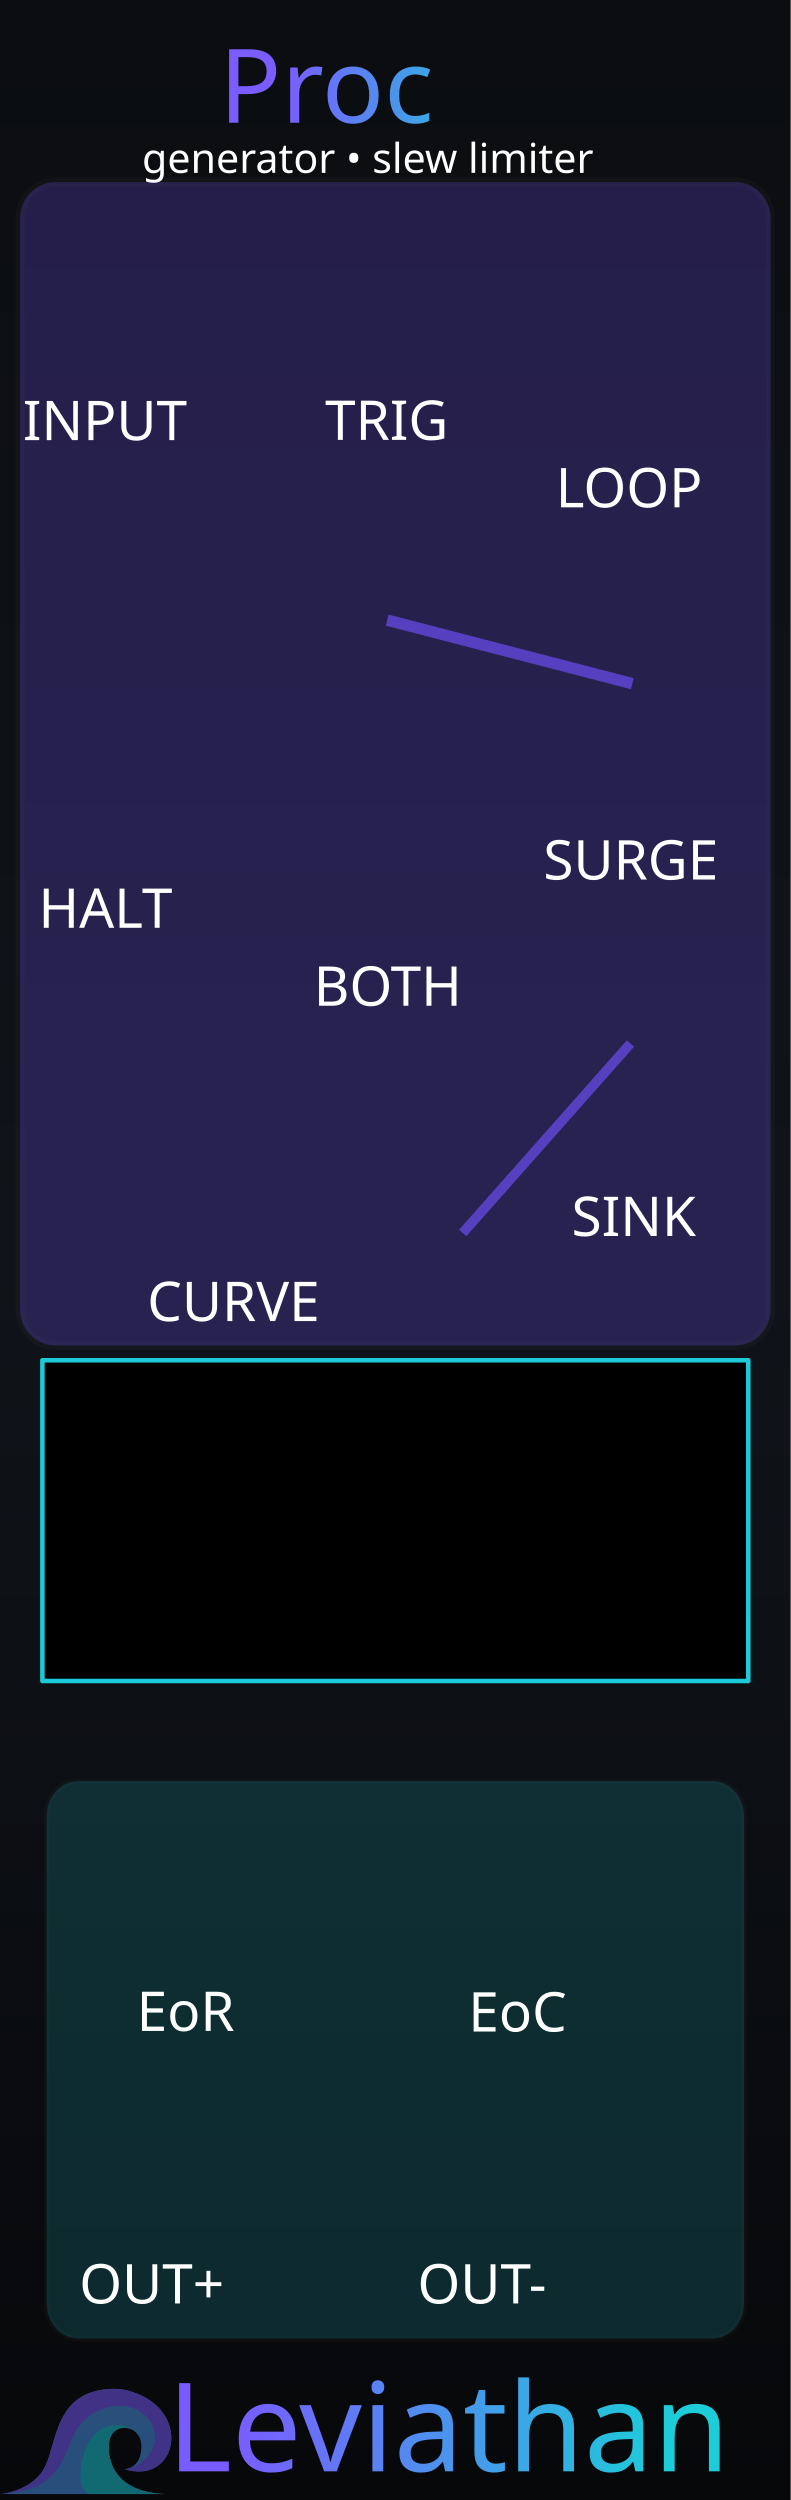
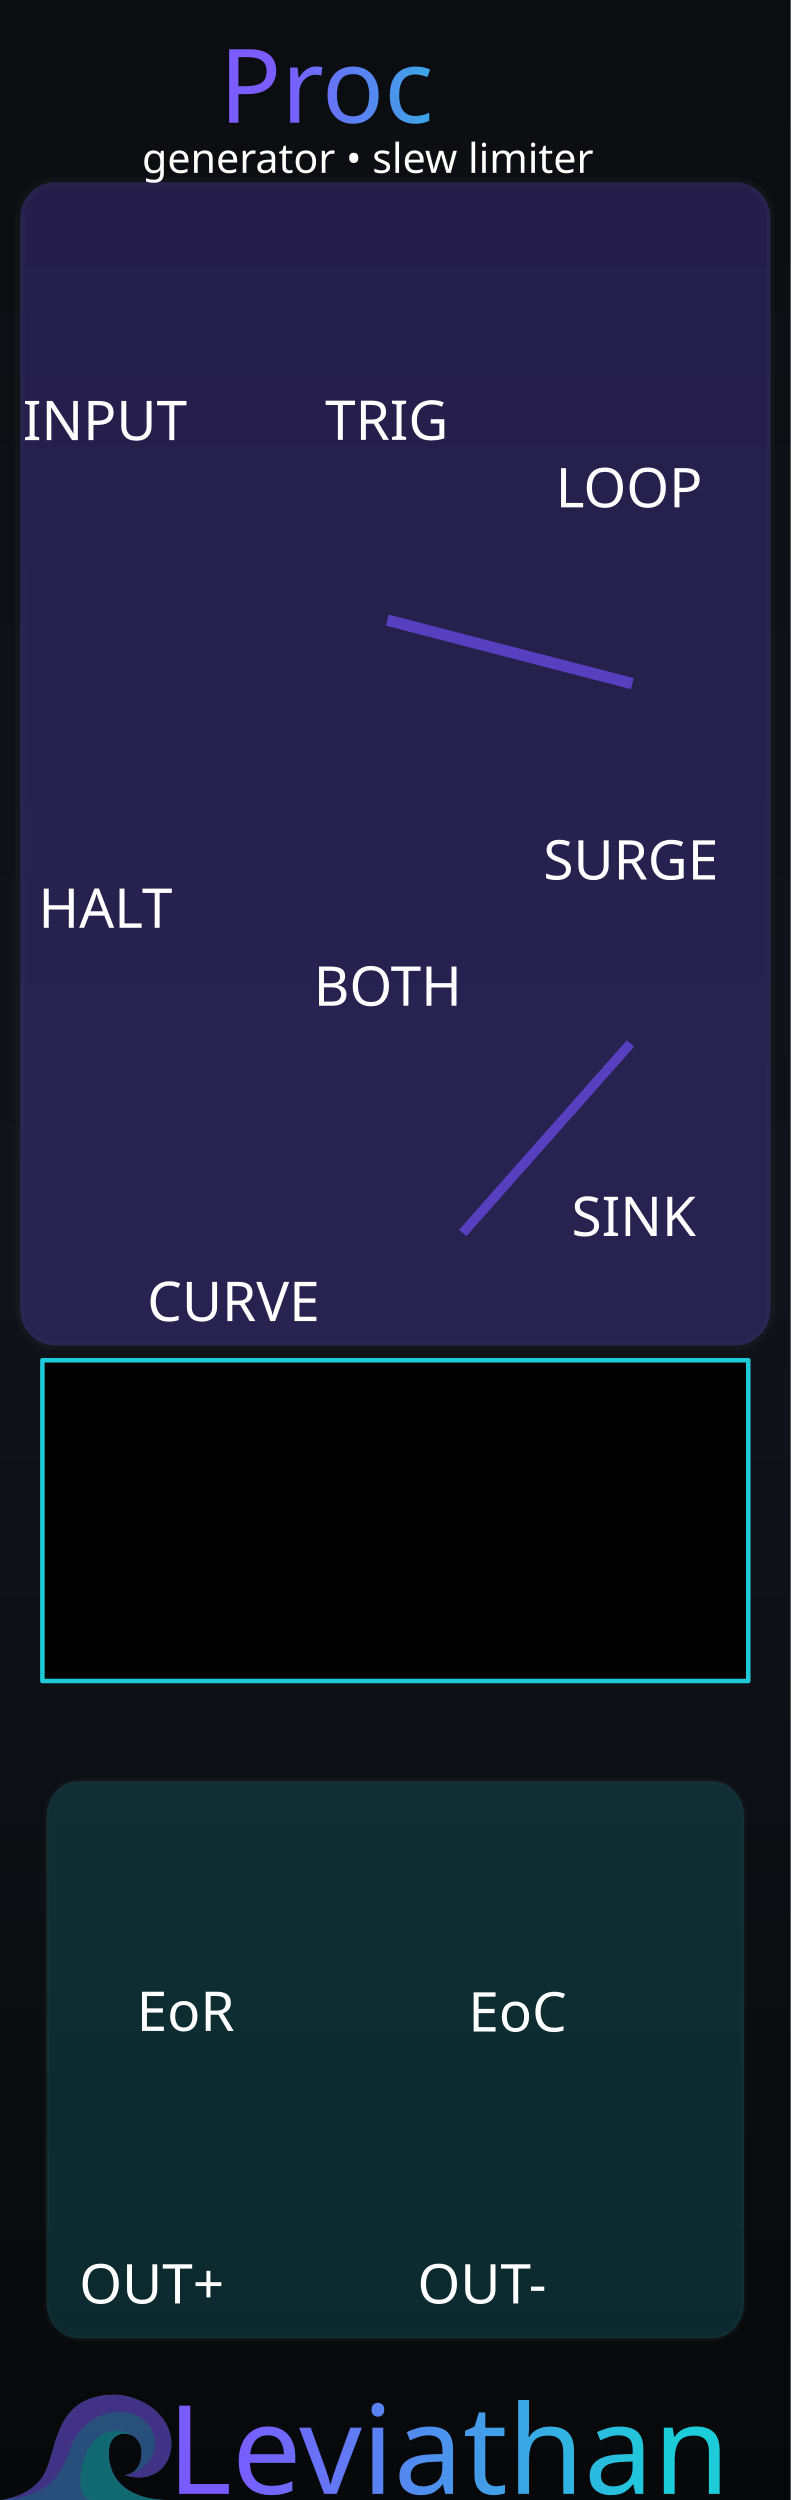
<svg xmlns="http://www.w3.org/2000/svg" xmlns:xlink="http://www.w3.org/1999/xlink" version="1.2" width="40.64mm" height="128.5mm" viewBox="0 0 4064 12850" preserveAspectRatio="xMidYMid" fill-rule="evenodd" stroke-width="28.222" stroke-linejoin="round" xml:space="preserve" id="svg488">
  <defs id="defs1">
    <linearGradient id="linearGradient22">
      <stop style="stop-color:#7a5cff;stop-opacity:1;" offset="0" id="stop22" />
      <stop style="stop-color:#1cccd9;stop-opacity:1;" offset="1" id="stop23" />
    </linearGradient>
    <linearGradient id="linearGradient20">
      <stop style="stop-color:#795cff;stop-opacity:1" offset="0" id="stop20" />
      <stop style="stop-color:#1cccd9;stop-opacity:1;" offset="1" id="stop21" />
    </linearGradient>
    <linearGradient id="linearGradient16" x1="0" y1="0" x2="0" y2="1">
      <stop offset="0" stop-color="#1ccad8" stop-opacity="0.65" id="stop15" style="stop-color:#1ccad8;stop-opacity:1;" />
      <stop offset="1" stop-color="#7a5cff" stop-opacity="0.65" id="stop16" style="stop-color:#7a5cff;stop-opacity:1;" />
    </linearGradient>
    <linearGradient id="linearGradient14" x1="0" y1="0" x2="0" y2="1">
      <stop offset="0" stop-color="#1ccad8" stop-opacity="0.65" id="stop13" style="stop-color:#1ccad8;stop-opacity:1;" />
      <stop offset="1" stop-color="#7a5cff" stop-opacity="0.65" id="stop14" style="stop-color:#7a5cff;stop-opacity:1;" />
    </linearGradient>
    <linearGradient id="linearGradient12" x1="0" y1="0" x2="0" y2="1">
      <stop offset="0" stop-color="#1ccad8" stop-opacity="0.65" id="stop11" style="stop-color:#6140bf;stop-opacity:1;" />
      <stop offset="1" stop-color="#7a5cff" stop-opacity="0.65" id="stop12" />
    </linearGradient>
    <linearGradient id="bgGrad" x1="1108.886" y1="886.881" x2="1108.886" y2="12348.43" gradientTransform="matrix(0.3557381,0,0,1.124423,591.7092,0)" gradientUnits="userSpaceOnUse">
      <stop offset="0%" stop-color="#0b0d10" id="stop1" />
      <stop offset="50%" stop-color="#10141a" id="stop2" />
      <stop offset="100%" stop-color="#07080a" id="stop3" />
    </linearGradient>
    <linearGradient id="panelSheen" x1="1258.49" y1="999.764" x2="1258.49" y2="12199.481" gradientTransform="scale(0.8869218,1.127495)" gradientUnits="userSpaceOnUse">
      <stop offset="0%" stop-color="#ffffff" stop-opacity="0.1" id="stop4" />
      <stop offset="15%" stop-color="#ffffff" stop-opacity="0.02" id="stop5" />
      <stop offset="50%" stop-color="#ffffff" stop-opacity="0.0" id="stop6" />
      <stop offset="85%" stop-color="#ffffff" stop-opacity="0.02" id="stop7" />
      <stop offset="100%" stop-color="#ffffff" stop-opacity="0.1" id="stop8" />
    </linearGradient>
    <linearGradient id="accentGrad" x1="0" y1="0" x2="0" y2="1">
      <stop offset="0%" stop-color="#1ccad8" stop-opacity="0.65" id="stop9" />
      <stop offset="100%" stop-color="#7a5cff" stop-opacity="0.65" id="stop10" />
    </linearGradient>
    <linearGradient id="oceanWaveGrad" x1="0" y1="0" x2="1" y2="1" gradientUnits="objectBoundingBox">
      <stop offset="0%" stop-color="#55dbff" id="stop_wave_1" />
      <stop offset="55%" stop-color="#1496df" id="stop_wave_2" />
      <stop offset="100%" stop-color="#182682" id="stop_wave_3" />
    </linearGradient>
-     <linearGradient xlink:href="#linearGradient20" id="linearGradient1" gradientUnits="userSpaceOnUse" x1="5496.826" y1="12956.067" x2="7087.487" y2="12956.067" gradientTransform="matrix(1.390218,0,0,1.390218,-6439.691,-5277.55)" />
+     <linearGradient xlink:href="#linearGradient20" id="linearGradient1" gradientUnits="userSpaceOnUse" x1="5496.826" y1="12956.067" x2="7087.487" y2="12956.067" gradientTransform="matrix(1.390218,0,0,1.390218,-6439.691,-5161.56)" />
    <linearGradient xlink:href="#oceanWaveGrad" id="linearGradient10" gradientUnits="userSpaceOnUse" x1="-323.577" y1="-103.933" x2="723.812" y2="943.456" gradientTransform="matrix(-1.435811,0,0,0.6964705,8750,12953.568)" />
    <linearGradient xlink:href="#oceanWaveGrad" id="linearGradient11" gradientUnits="userSpaceOnUse" x1="-323.577" y1="-103.933" x2="723.812" y2="943.456" gradientTransform="matrix(1.435811,0,0,0.6964705,3420,12953.568)" />
    <linearGradient xlink:href="#linearGradient22" id="linearGradient67" gradientUnits="userSpaceOnUse" gradientTransform="matrix(0.9969081,0,0,0.9969081,-4074.816,-888.2671)" x1="5546.4" y1="1486.058" x2="6703.726" y2="1488.642" />
  </defs>
  <g id="panel_art" style="display:inline">
    <g id="Background_Rect" style="display:inline" transform="matrix(0.9967357,0,0,0.9970803,-982.9628,-994.3174)">
      <rect x="986.182" y="997.229" width="4077.31" height="12887.627" rx="0" ry="0" fill="url(#bgGrad)" id="black_background" style="display:inline;fill:url(#bgGrad);stroke-width:17.849" />
-       <g id="waves_layer" style="display:inline;opacity:0.5" transform="matrix(1.003275,0,0,1.002928,-1170.879,975.8652)">
+       <g id="waves_layer" style="display:inline;opacity:0.5" transform="matrix(1.003275,0,0,1.002928,-1170.879,1006.317)">
        <g id="branding_wave_left" transform="matrix(1.72,0,0,1.72,2150.019,12130.149)" style="display:inline">
          <path style="fill:#4995ec" d="m 0,413.249 c 0,0 99.571,-7.286 135.999,-84.999 36.428,-77.713 30.357,-229.499 207.642,-229.499 38.871,0 81.438,18.386 104.731,34.602 116.875,81.362 61.625,248.326 -75.589,205.523 0,0 49.786,-2.125 49.786,-67.697 0,-65.572 -82.091,-75.285 -94.714,-20.643 -8.992,38.927 -3.643,156.643 167.571,162.713" id="path149" />
          <path style="fill:#7a5cff" d="m 372.784,338.875 c 42.5,0 125.678,-65.875 75.213,-144.378 C 412.71,139.6 316.321,128.5 247.714,197.107 179.179,265.642 219.7,398.411 0.644,413.201 9.193,412.412 101.283,402.321 136,328.25 172.429,250.536 166.357,98.751 343.642,98.751 c 38.869,0 81.43,18.384 104.731,34.607 116.874,81.357 61.625,248.321 -75.589,205.517 z" id="path151" />
          <path style="fill:#1cccd9" d="M 495.426,413.249 H 268.433 C 242.935,402.664 232.851,365.455 246.5,310.035 c 15.166,-61.576 44.686,-94.762 88.642,-101.999 26.411,-4.347 46.895,4.299 59.973,12.945 -25.087,-13.418 -59.464,-4.238 -67.259,29.556 -8.998,38.929 -3.644,156.641 167.57,162.712 z" id="path155" />
        </g>
        <g id="branding_wave_right" transform="matrix(-1.72,0,0,1.72,7743.074,11996.75)" style="display:none">
          <path style="fill:#4995ec" d="m 0,413.249 c 0,0 99.571,-7.286 135.999,-84.999 36.428,-77.713 30.357,-229.499 207.642,-229.499 38.871,0 81.438,18.386 104.731,34.602 116.875,81.362 61.625,248.326 -75.589,205.523 0,0 49.786,-2.125 49.786,-67.697 0,-65.572 -82.091,-75.285 -94.714,-20.643 -8.992,38.927 -3.643,156.643 167.571,162.713" id="path158" />
          <path style="fill:#7a5cff" d="m 372.784,338.875 c 42.5,0 125.678,-65.875 75.213,-144.378 C 412.71,139.6 316.321,128.5 247.714,197.107 179.179,265.642 219.7,398.411 0.644,413.201 9.193,412.412 101.283,402.321 136,328.25 172.429,250.536 166.357,98.751 343.642,98.751 c 38.869,0 81.43,18.384 104.731,34.607 116.874,81.357 61.625,248.321 -75.589,205.517 z" id="path160" />
          <path style="fill:#1cccd9" d="M 495.426,413.249 H 268.433 C 242.935,402.664 232.851,365.455 246.5,310.035 c 15.166,-61.576 44.686,-94.762 88.642,-101.999 26.411,-4.347 46.895,4.299 59.973,12.945 -25.087,-13.418 -59.464,-4.238 -67.259,29.556 -8.998,38.929 -3.644,156.641 167.57,162.712 z" id="path164" />
        </g>
      </g>
      <rect x="1084.995" y="1096.042" width="3915.277" height="12690.001" rx="82.441" ry="210.371" fill="none" stroke="#ffffff" stroke-opacity="0.1" stroke-width="37.627" id="gray_outline" style="display:none;stroke:#3c3f42;stroke-opacity:1" />
    </g>
    <g id="panel_graphics" style="display:inline" transform="matrix(0.9967357,0,0,0.9970803,-982.9628,-994.3174)">
      <g id="glass" style="display:inline">
        <rect x="1089.595" y="1936.096" width="3870.484" height="5997.083" rx="181.705" ry="187.84" fill="#000000" opacity="0.1" stroke="#ffffff" stroke-opacity="0.06" stroke-width="46.187" id="inputs" style="opacity:0.33;fill:#5740bf;fill-opacity:1" />
        <rect x="1226.644" y="10178.908" width="3596.386" height="2873.289" rx="162.813" ry="182.657" fill="#000000" opacity="0.1" stroke="#ffffff" stroke-opacity="0.06" stroke-width="28.046" id="outputs" style="opacity:0.33;fill:#1cccd9;fill-opacity:0.5" />
      </g>
      <g id="connector_lines">
        <path style="display:none;opacity:1;fill:#ffffff;fill-opacity:1;fill-rule:nonzero;stroke:#ffffff;stroke-width:50.155;stroke-linecap:round;stroke-dasharray:none;stroke-opacity:1" d="m 2161.938,6802.276 -657.907,-539.492" id="linear_line" />
        <path style="display:inline;opacity:1;fill:#6240bf;fill-opacity:1;fill-rule:nonzero;stroke:#5740bf;stroke-width:58.782;stroke-dasharray:none;stroke-opacity:1" d="m 2982.849,4194.068 1264.261,327.629" id="surge_connector" />
        <path style="display:inline;fill:#6240bf;fill-opacity:1;fill-rule:nonzero;stroke:#5740bf;stroke-width:50.155;stroke-dasharray:none;stroke-opacity:1" d="m 4237.359,6376.545 -865.056,976.65" id="sink_connector" />
      </g>
    </g>
    <g id="ring_guides" style="display:none" transform="matrix(0.9967357,0,0,0.9970803,-982.9628,-994.3174)">
      <g id="GenA_Guide_Rings" style="display:inline" transform="translate(1.0410941e-5)">
        <circle cx="1729.109" cy="2680.414" r="454.7" fill="none" stroke="#ffffff" stroke-opacity="0.15" stroke-width="70" id="ring_in1_o" style="display:inline" />
        <circle cx="3069.885" cy="2680.414" r="454.7" fill="none" stroke="#ffffff" stroke-opacity="0.15" stroke-width="70" id="ring_trig1_o" style="display:inline" />
        <circle cx="4280.246" cy="2959.581" r="360" fill="none" stroke="#ffffff" stroke-opacity="0.15" stroke-width="70" id="ring_loopbtn1_o" style="display:inline" />
        <circle cx="4207.951" cy="4650" r="520" fill="none" stroke="#ffffff" stroke-opacity="0.15" stroke-width="70" id="ring_surgeA_o" />
        <circle cx="4303.552" cy="6333.559" r="520" fill="none" stroke="#ffffff" stroke-opacity="0.15" stroke-width="70" id="ring_sinkA_o" />
        <ellipse cx="2149.437" cy="6814.422" fill="none" stroke="#ffffff" stroke-opacity="0.15" stroke-width="71.573" id="ring_curveA_o-4" rx="544.075" ry="519.574" style="display:inline" />
      </g>
      <g id="GenB_Guide_Rings" style="display:inline" transform="translate(1.0410941e-5)" />
      <g id="output_ring_guides" style="display:inline" transform="translate(1.0410941e-5)">
        <circle cx="2000" cy="10730" r="454.7" fill="none" stroke="#ffffff" stroke-opacity="0.15" stroke-width="70" id="ring_eor_o" style="display:inline" transform="translate(1.0410941e-5)" />
        <circle cx="3720.409" cy="10730" r="454.7" fill="none" stroke="#ffffff" stroke-opacity="0.15" stroke-width="70" id="ring_out1_o" style="display:inline" />
        <circle cx="2000" cy="12110.747" r="454.7" fill="none" stroke="#ffffff" stroke-opacity="0.15" stroke-width="70" id="ring_s1_o" />
        <circle cx="3716.095" cy="12130.806" r="454.7" fill="none" stroke="#ffffff" stroke-opacity="0.15" stroke-width="70" id="ring_or_o" />
      </g>
      <g id="middle_ring_guides" style="display:inline" transform="translate(1.0410941e-5)" />
    </g>
    <path d="m 224.918,952.223 3600.467,0.01" stroke="url(#accentGrad)" stroke-width="49.845" stroke-linecap="round" opacity="0.55" fill="none" id="top_horizontal_line" style="display:none;opacity:1;stroke:#5740bf;stroke-opacity:1" />
  </g>
  <g id="labels" style="display:inline">
    <text id="reworked_module_title_text" x="2021.417" y="447.278" style="font-style:normal;font-variant:normal;font-weight:normal;font-stretch:normal;font-size:529.167px;font-family:Rubik;-inkscape-font-specification:'Rubik, @wght=600';font-variant-ligatures:normal;font-variant-caps:normal;font-variant-numeric:normal;font-variant-east-asian:normal;font-variation-settings:'wght' 600;dominant-baseline:middle;text-anchor:middle;display:inline;fill:url(#linearGradient67);stroke-width:28.135" xml:space="preserve">
      <tspan id="tspan1" x="2021.417" y="447.278" style="fill:url(#linearGradient67)">Proc</tspan>
    </text>
-     <text id="reworked_LEVIATHAN_LOGO" x="2304.9" y="12482.233" style="font-style:normal;font-variant:normal;font-weight:normal;font-stretch:normal;font-size:635px;font-family:Ancient;-inkscape-font-specification:'Ancient, Normal';font-variant-ligatures:normal;font-variant-caps:normal;font-variant-numeric:normal;font-variant-east-asian:normal;dominant-baseline:middle;text-anchor:middle;display:inline;fill:url(#linearGradient1);stroke:none;stroke-width:37.1;stroke-dasharray:none" xml:space="preserve">Leviathan</text>
+     <text id="reworked_LEVIATHAN_LOGO" x="2304.9" y="12598.224" style="font-style:normal;font-variant:normal;font-weight:normal;font-stretch:normal;font-size:635px;font-family:Ancient;-inkscape-font-specification:'Ancient, Normal';font-variant-ligatures:normal;font-variant-caps:normal;font-variant-numeric:normal;font-variant-east-asian:normal;dominant-baseline:middle;text-anchor:middle;display:inline;fill:url(#linearGradient1);stroke:none;stroke-width:37.1;stroke-dasharray:none" xml:space="preserve">Leviathan</text>
    <text id="reworked_lbl_in1" x="722.87" y="2164.513" style="font-style:normal;font-variant:normal;font-weight:normal;font-stretch:normal;font-size:282.223px;font-family:Rubik;-inkscape-font-specification:'Rubik, @wght=400';font-variant-ligatures:normal;font-variant-caps:normal;font-variant-numeric:normal;font-variant-east-asian:normal;font-variation-settings:'wght' 400;dominant-baseline:middle;text-anchor:middle;fill:#ffffff" xml:space="preserve">
      <tspan id="tspan5" x="722.87" y="2164.513">INPUT</tspan>
    </text>
    <text id="reworked_lbl_trig1" x="1987.797" y="2162.997" style="font-style:normal;font-variant:normal;font-weight:normal;font-stretch:normal;font-size:282.223px;font-family:Rubik;-inkscape-font-specification:'Rubik, @wght=400';font-variant-ligatures:normal;font-variant-caps:normal;font-variant-numeric:normal;font-variant-east-asian:normal;font-variation-settings:'wght' 400;dominant-baseline:middle;text-anchor:middle;fill:#ffffff" xml:space="preserve">TRIG</text>
    <text id="reworked_lbl_surgeA" x="3242.343" y="4422.9" style="font-style:normal;font-variant:normal;font-weight:normal;font-stretch:normal;font-size:282.223px;font-family:Rubik;-inkscape-font-specification:'Rubik, @wght=400';font-variant-ligatures:normal;font-variant-caps:normal;font-variant-numeric:normal;font-variant-east-asian:normal;font-variation-settings:'wght' 400;dominant-baseline:middle;text-anchor:middle;fill:#ffffff" xml:space="preserve">SURGE</text>
    <text id="reworked_lbl_sinkA" x="3257.512" y="6255.104" style="font-style:normal;font-variant:normal;font-weight:normal;font-stretch:normal;font-size:282.223px;font-family:Rubik;-inkscape-font-specification:'Rubik, @wght=400';font-variant-ligatures:normal;font-variant-caps:normal;font-variant-numeric:normal;font-variant-east-asian:normal;font-variation-settings:'wght' 400;dominant-baseline:middle;text-anchor:middle;fill:#ffffff" xml:space="preserve">SINK</text>
    <text id="lbl_halt" x="725.455" y="4671.02" style="font-style:normal;font-variant:normal;font-weight:normal;font-stretch:normal;font-size:282.223px;font-family:Rubik;-inkscape-font-specification:'Rubik, @wght=400';font-variant-ligatures:normal;font-variant-caps:normal;font-variant-numeric:normal;font-variant-east-asian:normal;font-variation-settings:'wght' 400;dominant-baseline:middle;text-anchor:middle;display:inline;fill:#ffffff" xml:space="preserve">
      <tspan id="tspan6" x="725.455" y="4671.02">HALT</tspan>
    </text>
    <text id="reworked_lbl_bothA" x="1993.227" y="5071.601" style="font-style:normal;font-variant:normal;font-weight:normal;font-stretch:normal;font-size:282.223px;font-family:Rubik;-inkscape-font-specification:'Rubik, @wght=400';font-variant-ligatures:normal;font-variant-caps:normal;font-variant-numeric:normal;font-variant-east-asian:normal;font-variation-settings:'wght' 400;dominant-baseline:middle;text-anchor:middle;fill:#ffffff" xml:space="preserve">BOTH</text>
    <text id="reworked_text36" x="3233.406" y="2509.691" style="font-style:normal;font-variant:normal;font-weight:normal;font-stretch:normal;font-size:282.223px;font-family:Rubik;-inkscape-font-specification:'Rubik, @wght=400';font-variant-ligatures:normal;font-variant-caps:normal;font-variant-numeric:normal;font-variant-east-asian:normal;font-variation-settings:'wght' 400;dominant-baseline:middle;text-anchor:middle;fill:#ffffff" xml:space="preserve">LOOP</text>
    <text id="reworked_text29-1" x="1199.986" y="6692.241" style="font-style:normal;font-variant:normal;font-weight:normal;font-stretch:normal;font-size:282.223px;font-family:Rubik;-inkscape-font-specification:'Rubik, @wght=400';font-variant-ligatures:normal;font-variant-caps:normal;font-variant-numeric:normal;font-variant-east-asian:normal;font-variation-settings:'wght' 400;dominant-baseline:middle;text-anchor:middle;fill:#ffffff" xml:space="preserve">CURVE</text>
    <text id="reworked_text27" x="377.888" y="5064.178" style="font-style:normal;font-variant:normal;font-weight:normal;font-stretch:normal;font-size:282.223px;font-family:Rubik;-inkscape-font-specification:'Rubik, @wght=400';font-variant-ligatures:normal;font-variant-caps:normal;font-variant-numeric:normal;font-variant-east-asian:normal;font-variation-settings:'wght' 400;dominant-baseline:middle;text-anchor:middle;display:none;fill:#ffffff" xml:space="preserve">LIN</text>
    <text id="reworked_lbl_eor" x="954.017" y="10341.131" style="font-style:normal;font-variant:normal;font-weight:normal;font-stretch:normal;font-size:282.223px;font-family:Rubik;-inkscape-font-specification:'Rubik, @wght=400';font-variant-ligatures:normal;font-variant-caps:normal;font-variant-numeric:normal;font-variant-east-asian:normal;font-variation-settings:'wght' 400;dominant-baseline:middle;text-anchor:middle;fill:#ffffff" xml:space="preserve">EoR</text>
    <text id="reworked_lbl_eoc" x="2660.136" y="10344" style="font-style:normal;font-variant:normal;font-weight:normal;font-stretch:normal;font-size:282.223px;font-family:Rubik;-inkscape-font-specification:'Rubik, @wght=400';font-variant-ligatures:normal;font-variant-caps:normal;font-variant-numeric:normal;font-variant-east-asian:normal;font-variation-settings:'wght' 400;dominant-baseline:middle;text-anchor:middle;fill:#ffffff" xml:space="preserve">EoC</text>
    <text id="reworked_lbl_s1" x="963.193" y="11741.934" style="font-style:normal;font-variant:normal;font-weight:normal;font-stretch:normal;font-size:282.223px;font-family:Rubik;-inkscape-font-specification:'Rubik, @wght=400';font-variant-ligatures:normal;font-variant-caps:normal;font-variant-numeric:normal;font-variant-east-asian:normal;font-variation-settings:'wght' 400;dominant-baseline:middle;text-anchor:middle;fill:#ffffff" xml:space="preserve">
      <tspan id="tspan112" x="963.193" y="11741.934">OUT+</tspan>
    </text>
    <text id="reworked_lbl_s1-2" x="2660.698" y="11741.9" style="font-style:normal;font-variant:normal;font-weight:normal;font-stretch:normal;font-size:282.223px;font-family:Rubik;-inkscape-font-specification:'Rubik, @wght=400';font-variant-ligatures:normal;font-variant-caps:normal;font-variant-numeric:normal;font-variant-east-asian:normal;font-variation-settings:'wght' 400;dominant-baseline:middle;text-anchor:middle;display:inline;fill:#ffffff" xml:space="preserve">
      <tspan id="tspan113" x="2660.698" y="11741.9">OUT-</tspan>
    </text>
    <text id="reworked_module_description" x="2027.873" y="815.194" style="font-style:normal;font-variant:normal;font-weight:normal;font-stretch:normal;font-size:211.667px;font-family:Rubik;-inkscape-font-specification:'Rubik, @wght=400';font-variant-ligatures:normal;font-variant-caps:normal;font-variant-numeric:normal;font-variant-east-asian:normal;font-variation-settings:'wght' 400;dominant-baseline:middle;text-anchor:middle;display:inline;fill:#ffffff" xml:space="preserve">
      <tspan id="tspan2" x="2027.873" y="815.194">generator • slew limiter</tspan>
    </text>
  </g>
  <g id="components" style="display:none;opacity:0.5">
    <ellipse style="display:inline;fill:#ff0000;fill-opacity:1;fill-rule:evenodd;stroke-width:30.901" id="LIN_LOG_1" cx="1177.533" cy="5792.607" rx="294.844" ry="295.81" />
    <ellipse style="display:inline;fill:#ff0000;fill-opacity:1;fill-rule:evenodd;stroke-width:30.901" id="AMP" cx="724.644" cy="2811.01" rx="294.844" ry="295.81" />
    <ellipse style="display:inline;fill:#ff0000;fill-opacity:1;fill-rule:evenodd;stroke-width:30.901" id="FALL_1" cx="3240.744" cy="5357.91" rx="294.844" ry="295.81" />
    <ellipse style="display:inline;fill:#ff0000;fill-opacity:1;fill-rule:evenodd;stroke-width:30.901" id="CYCLE_1" cx="3244.93" cy="1893.801" rx="294.844" ry="295.81" />
    <ellipse style="display:inline;fill:#ff0000;fill-opacity:1;fill-rule:evenodd;stroke-width:30.901" id="RISE_1" cx="3240.744" cy="3529.31" rx="294.844" ry="295.81" />
    <ellipse style="display:inline;fill:#ff00ff;fill-opacity:1;fill-rule:evenodd;stroke-width:3.606" id="EOR_LIGHT" cx="1593.687" cy="9694.572" rx="114.987" ry="120.831" />
    <ellipse style="display:inline;fill:#ff00ff;fill-opacity:1;fill-rule:evenodd;stroke-width:3.606" id="MAIN_LIGHT" cx="1594.687" cy="11068.226" rx="114.987" ry="120.831" />
    <ellipse style="display:inline;fill:#0000ff;fill-opacity:1;fill-rule:evenodd;stroke-width:38.302" id="EOR_OUTPUT" cx="943.699" cy="9694.572" rx="398.399" ry="405.171" />
    <ellipse style="display:inline;fill:#0000ff;fill-opacity:1;fill-rule:evenodd;stroke-width:38.302" id="MAIN_OUTPUT" cx="944.708" cy="11068.226" rx="398.399" ry="405.171" />
    <ellipse style="display:inline;fill:#00ff00;fill-opacity:1;fill-rule:evenodd;stroke-width:38.302" id="TRIGGER_INPUT" cx="1994.299" cy="1505.471" rx="398.399" ry="405.171" />
    <ellipse style="display:inline;fill:#00ff00;fill-opacity:1;fill-rule:evenodd;stroke-width:38.302" id="FALL_CV_INPUT" cx="2360.399" cy="6326.316" rx="398.399" ry="405.171" />
    <ellipse style="display:inline;fill:#00ff00;fill-opacity:1;fill-rule:evenodd;stroke-width:38.302" id="BOTH_CV_INPUT" cx="1994.299" cy="4449.771" rx="398.399" ry="405.171" />
    <ellipse style="display:inline;fill:#00ff00;fill-opacity:1;fill-rule:evenodd;stroke-width:38.302" id="RISE_CV_INPUT" cx="1994.299" cy="3181.572" rx="398.399" ry="405.171" />
    <ellipse style="display:inline;fill:#00ff00;fill-opacity:1;fill-rule:evenodd;stroke-width:38.302" id="HALT_INPUT" cx="720.699" cy="4036.672" rx="398.399" ry="405.171" />
    <ellipse style="display:inline;fill:#00ff00;fill-opacity:1;fill-rule:evenodd;stroke-width:38.302" id="SIGNAL_INPUT" cx="724.701" cy="1505.472" rx="398.399" ry="405.171" />
    <ellipse style="display:inline;fill:#ff00ff;fill-opacity:1;fill-rule:evenodd;stroke-width:3.606" id="CYCLE_LIGHT" cx="3244.928" cy="1285.531" rx="114.987" ry="120.831" />
    <ellipse style="display:inline;fill:#0000ff;fill-opacity:1;fill-rule:evenodd;stroke-width:38.302" id="NEG_OUTPUT" cx="2655.199" cy="11068.226" rx="398.399" ry="405.171" />
    <ellipse style="display:inline;fill:#ff00ff;fill-opacity:1;fill-rule:evenodd;stroke-width:3.606" id="NEG_LIGHT" cx="3357.87" cy="11068.226" rx="114.987" ry="120.831" />
    <ellipse style="display:inline;fill:#ff00ff;fill-opacity:1;fill-rule:evenodd;stroke-width:3.606" id="EOC_LIGHT" cx="3364.548" cy="9694.572" rx="114.987" ry="120.831" />
    <ellipse style="display:inline;fill:#0000ff;fill-opacity:1;fill-rule:evenodd;stroke-width:43.91" id="EOC_OUTPUT" cx="2659.514" cy="9694.572" rx="387.498" ry="405.171" />
  </g>
  <g id="screen">
    <rect style="display:inline;opacity:1;fill:#000000;fill-opacity:1;fill-rule:nonzero;stroke:#1ccad8;stroke-width:23.301;stroke-linecap:round;stroke-linejoin:round;stroke-dasharray:none;stroke-opacity:1" id="CH1_PREVIEW" width="3628.199" height="1648.615" x="217.901" y="6991.651" />
  </g>
</svg>
